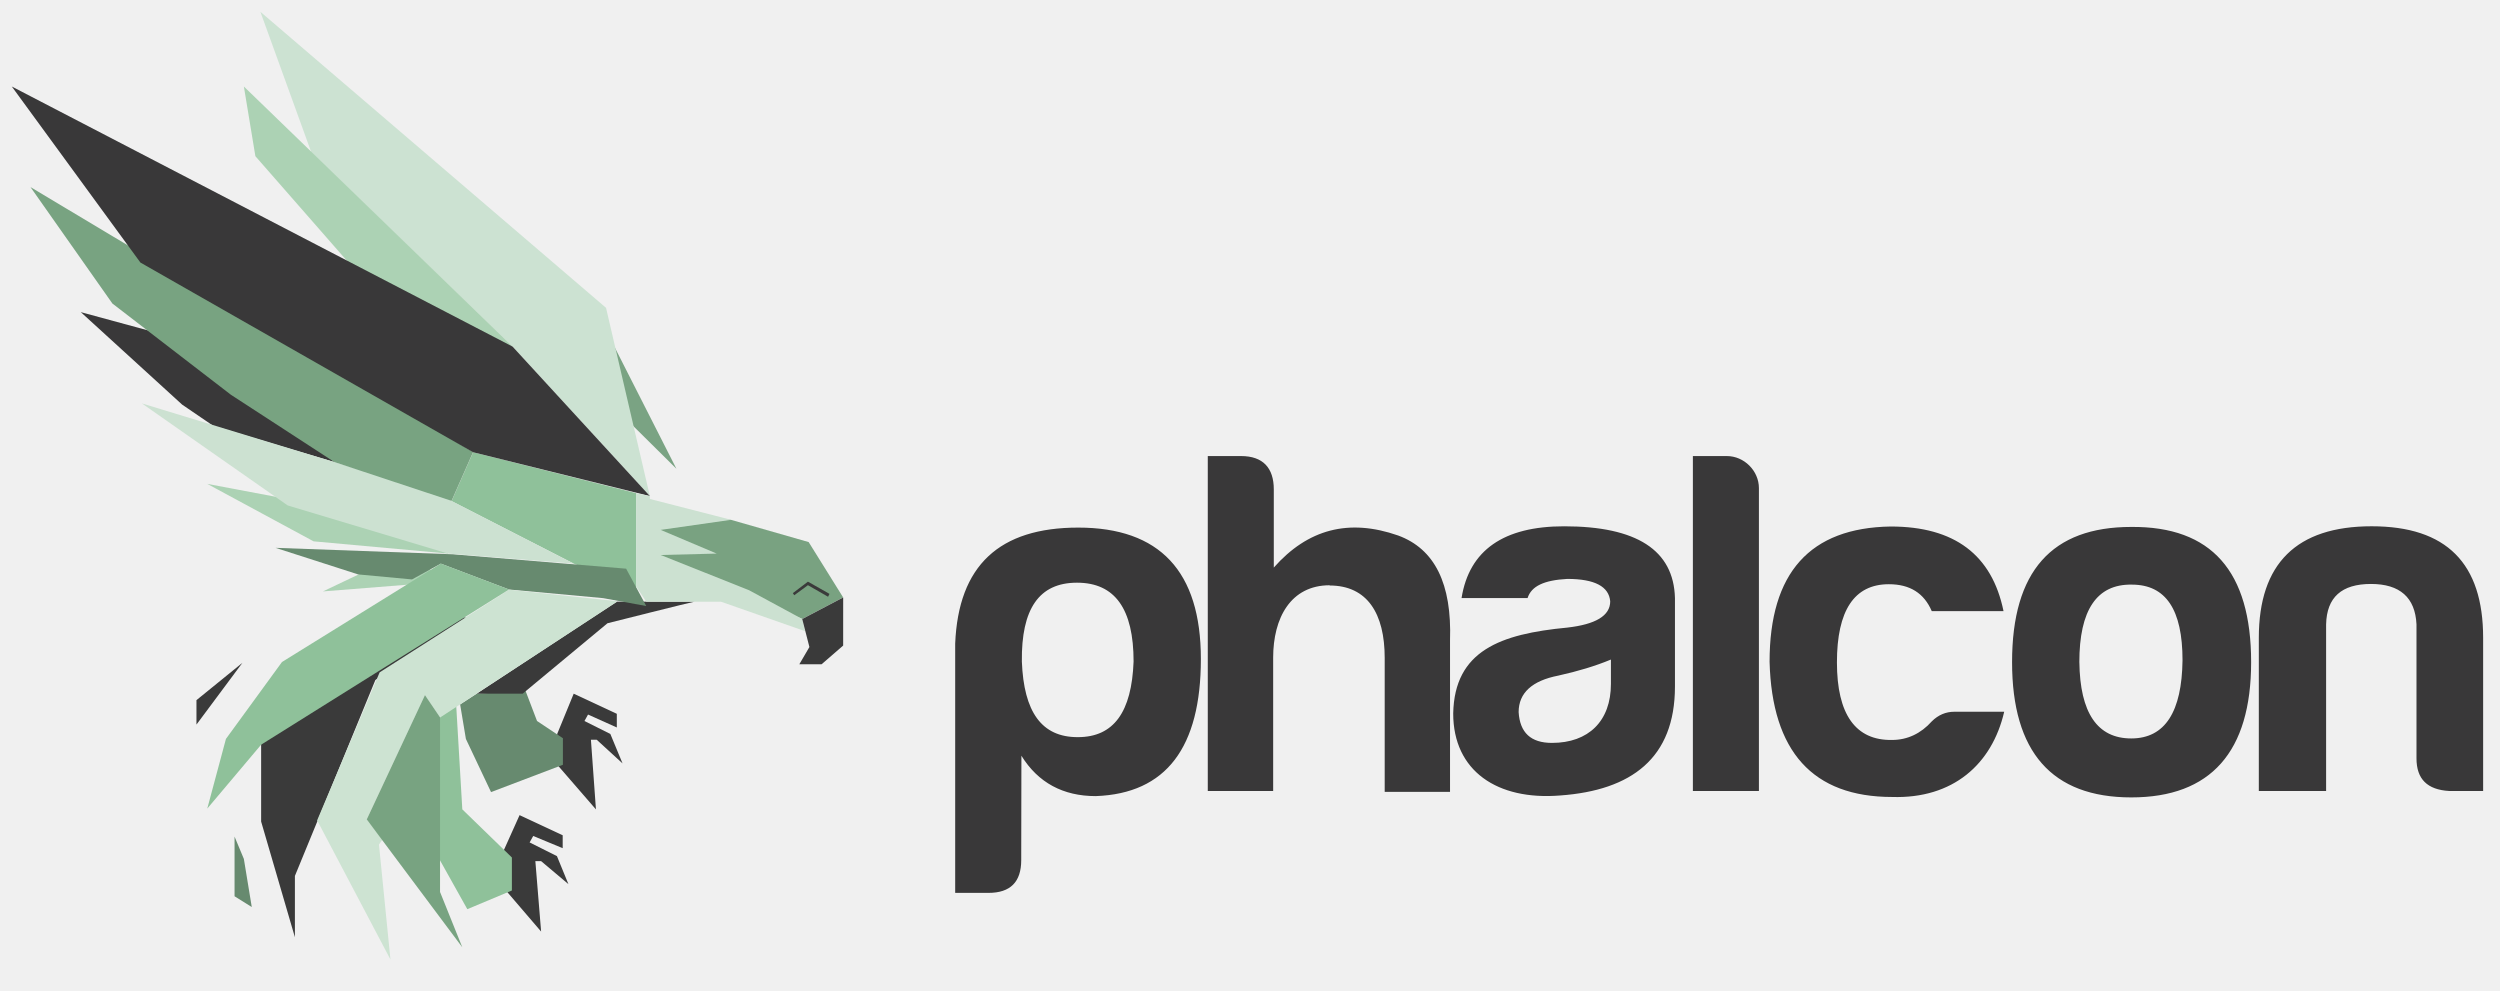
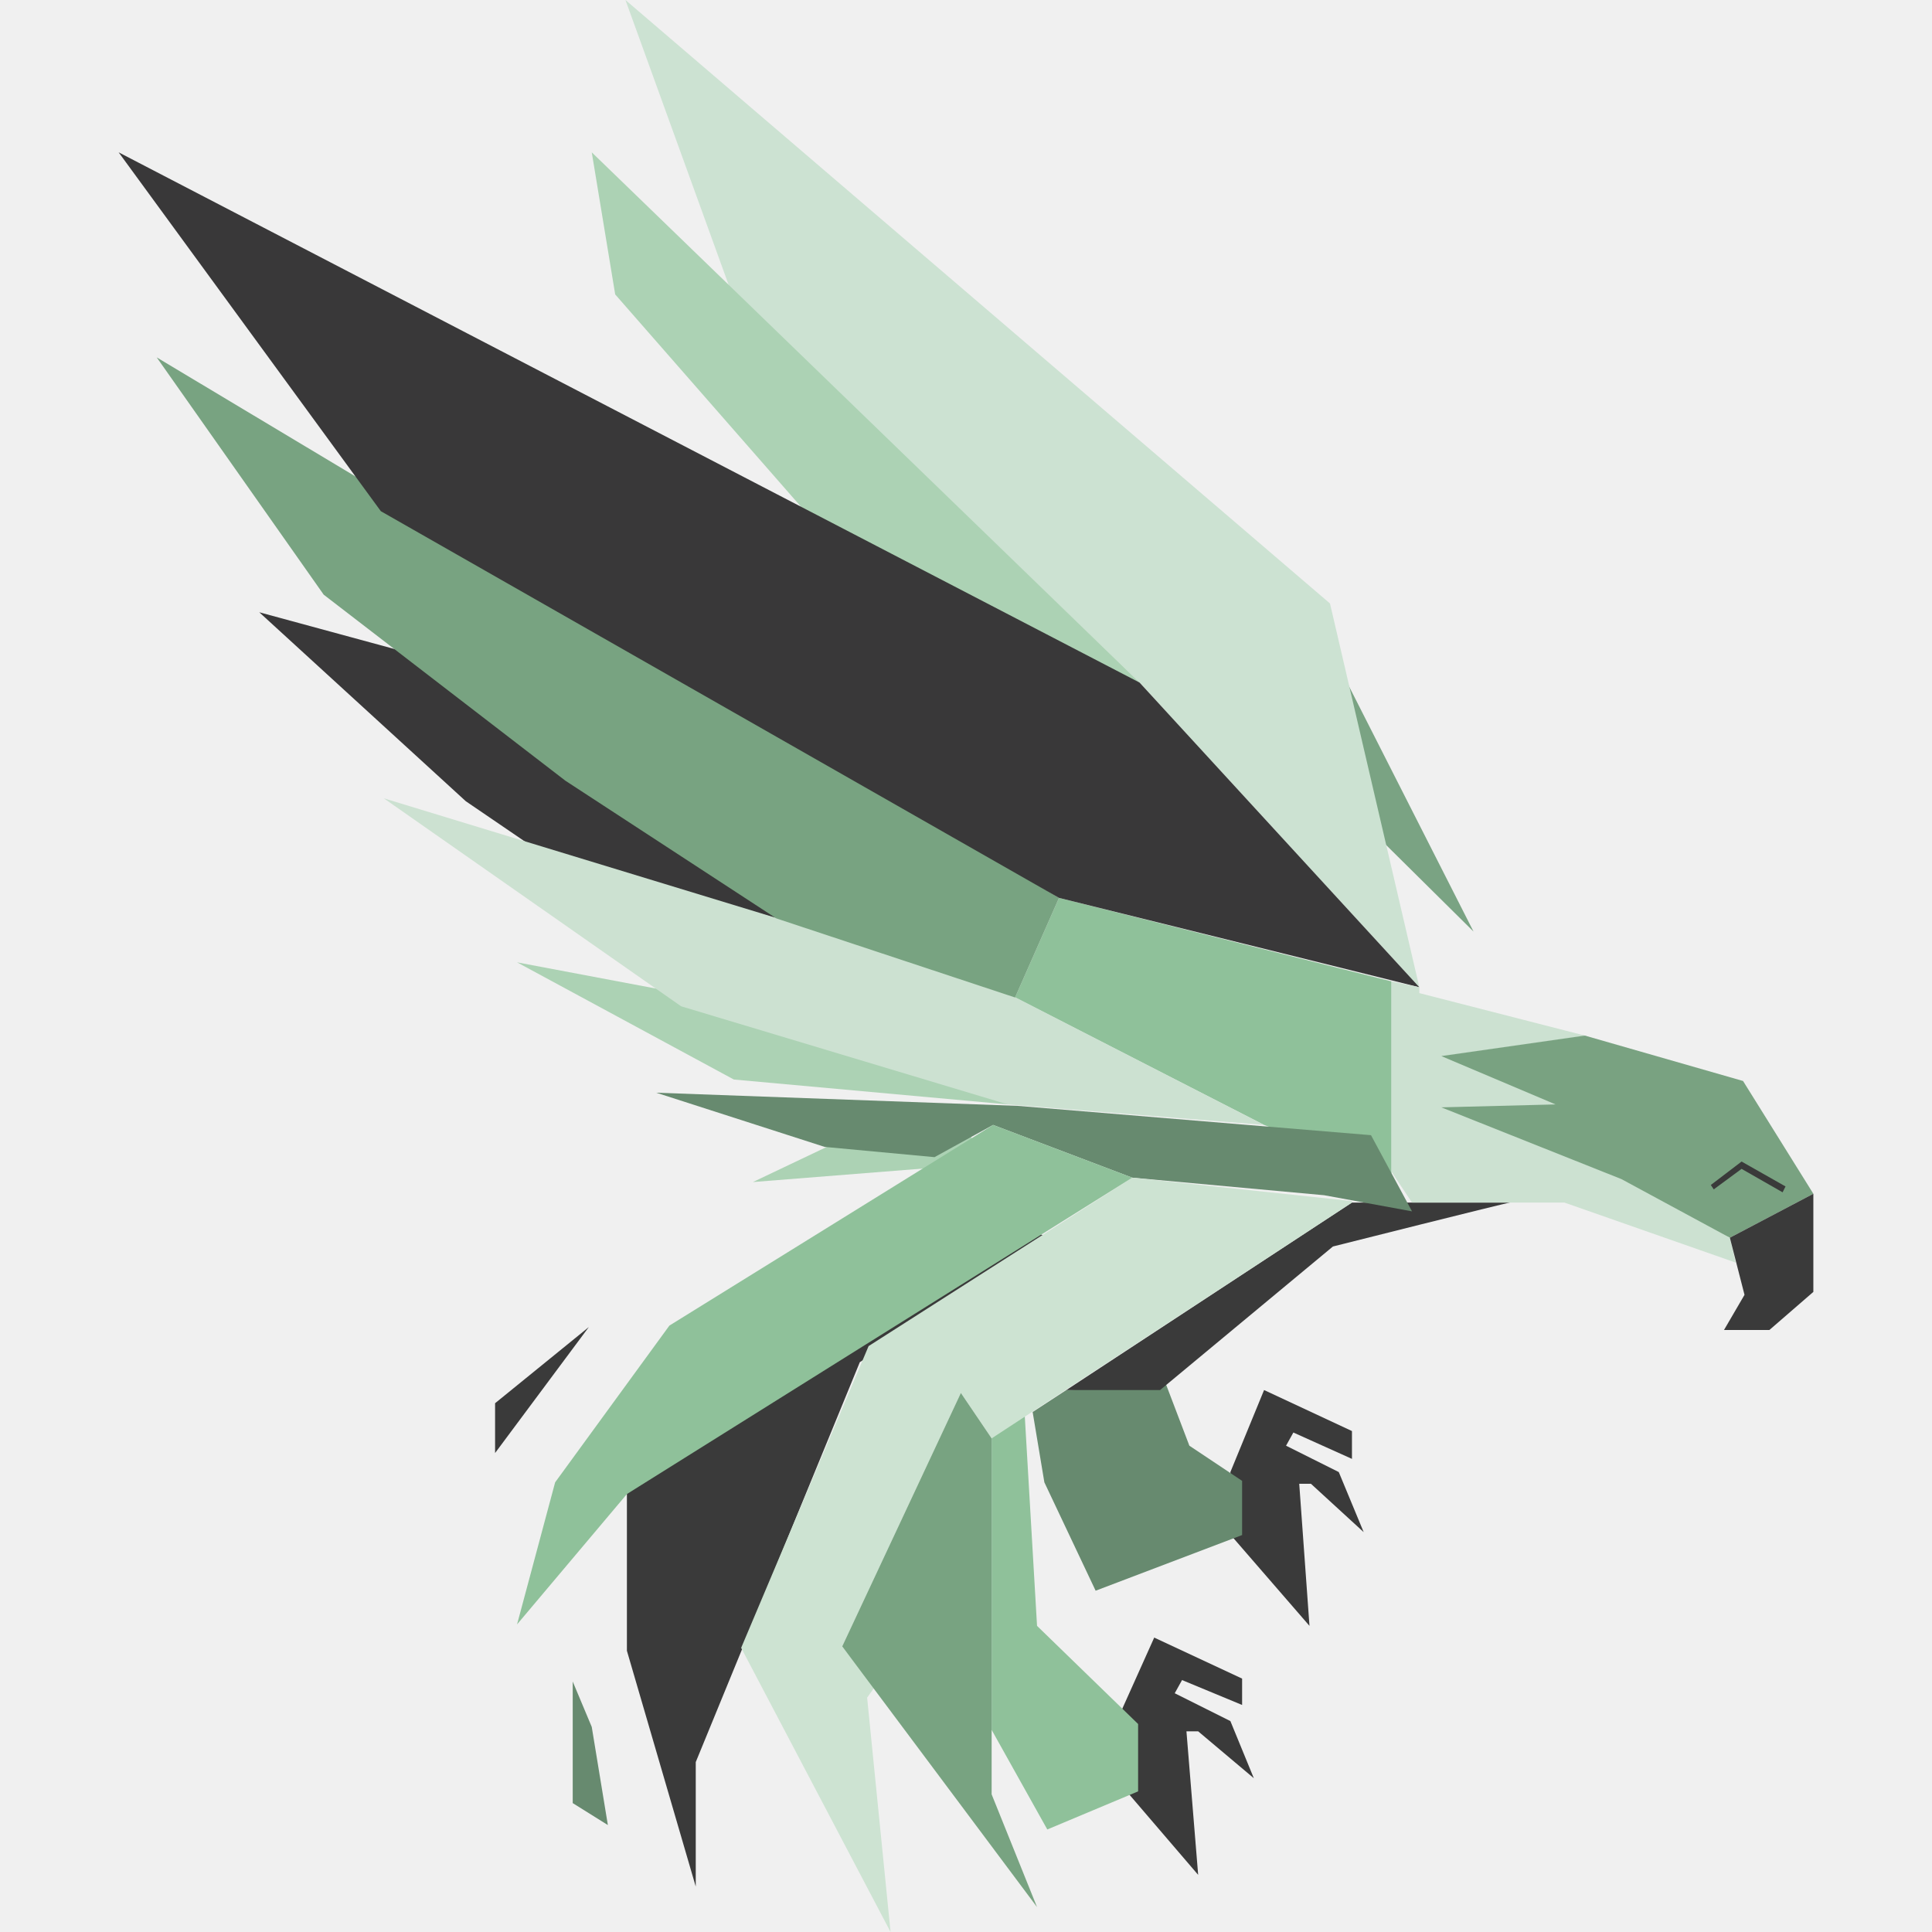
- <svg xmlns="http://www.w3.org/2000/svg" xmlns:xlink="http://www.w3.org/1999/xlink" viewBox="0 0 106 42" fill="#fff" fill-rule="evenodd" stroke="#000" stroke-linecap="round" stroke-linejoin="round">
-   <use xlink:href="#A" x=".5" y=".5" />
-   <symbol id="A" overflow="visible">
-     <g stroke="none" fill-rule="nonzero">
-       <path d="M42.8 35.972c0 .924-.462 1.386-1.386 1.386H40v-10.57c.136-3.315 1.875-4.918 5.217-4.918 3.45 0 5.2 1.848 5.2 5.57 0 3.75-1.467 5.707-4.457 5.815-1.386 0-2.446-.57-3.152-1.712zm2.4-5.217c1.522 0 2.283-1.06 2.364-3.207 0-2.228-.788-3.342-2.4-3.342s-2.364 1.114-2.337 3.342c.082 2.147.842 3.207 2.364 3.207zm10.682-6.44c-1.658 0-2.4 1.386-2.4 3.07v5.652H50.71v-14.2h1.413c.924 0 1.386.5 1.386 1.413v3.315c1.44-1.63 3.18-2.092 5.272-1.36 1.55.57 2.283 2.038 2.2 4.457v6.413h-2.77v-5.68c0-1.875-.734-3.07-2.337-3.07zm8.388.543h-2.8c.326-2.038 1.793-3.043 4.348-3.043 3.07 0 4.647 1.005 4.7 3.043v3.75c0 3.043-1.848 4.402-4.864 4.62-2.663.217-4.538-1.033-4.538-3.478.054-2.663 2-3.37 4.837-3.64 1.196-.136 1.82-.5 1.82-1.114-.054-.625-.652-.95-1.82-.95-.978.054-1.522.3-1.685.815zm3.533 3.64v-1.033c-.652.272-1.413.5-2.228.68-1.114.217-1.685.734-1.685 1.55.054.87.516 1.304 1.413 1.304 1.55 0 2.5-.924 2.5-2.5zm6.275-8.314v12.853h-2.8v-14.2h1.44c.734 0 1.36.625 1.36 1.36zm5.652 13.108c-3.37 0-5.1-1.93-5.2-5.734 0-3.777 1.712-5.68 5.136-5.734 2.7 0 4.293 1.196 4.783 3.587h-3.043c-.326-.76-.924-1.14-1.82-1.14-1.467 0-2.2 1.114-2.2 3.315s.788 3.315 2.337 3.288c.652 0 1.223-.272 1.685-.788.272-.272.598-.408.95-.408h2.12c-.516 2.228-2.174 3.696-4.755 3.614zm15.218-5.716c0 3.804-1.712 5.734-5.082 5.734s-5.054-1.93-5.054-5.734c0-3.86 1.685-5.734 5.054-5.734 3.397-.027 5.082 1.875 5.082 5.734zm-7.283 0c.027 2.147.76 3.234 2.2 3.234s2.147-1.14 2.174-3.315c0-2.147-.707-3.207-2.147-3.207-1.495-.027-2.228 1.087-2.228 3.288zm15.68 5.462c-.924-.054-1.386-.5-1.386-1.386v-5.68c-.054-1.14-.707-1.712-1.93-1.712-1.25 0-1.875.57-1.902 1.712v7.065h-2.853v-6.495c0-3.152 1.603-4.728 4.783-4.728s4.728 1.576 4.728 4.728v6.495z" fill="#393839" />
-       <path d="M15.05 23.692l-1.858.884 3.84-.305.73-.58-.213-.366z" fill="#acd2b4" />
-       <path d="M21.53 34.062l1.828.853v.548l-1.25-.518-.152.274 1.158.58.487 1.188-1.158-.975h-.244l.244 2.986-1.462-1.706-.122-1.737z" fill="#3a3a3a" />
-       <path d="M19.102 33.817l2.102 2.04v1.4l-1.89.792-1.158-2.072v-6.063l.487-.944.183.152z" fill="#8fc19a" />
-       <path d="M23.825 28.912l1.828.853v.58l-1.22-.548-.152.274 1.097.548.518 1.25-1.097-1.005h-.244l.213 2.955-1.584-1.828-.06-1.37z" fill="#3a3a3a" />
-       <path d="M22.27 30.07l1.097.73v1.127l-3.047 1.158-1.066-2.254-.244-1.462.7-.457 2.072-.122z" fill="#678a6f" />
-       <path d="M15.416 28.332l3.9-2.62-3.016-.792-5.728 5.697v3.717l1.432 4.905v-2.6zm13.527-3.32c-.06 0-3.686.914-3.686.914l-3.597 2.986h-1.95l5.94-3.9z" fill="#3a3a3a" />
-       <path d="M33.787 22.484l1.462 2.346-1.737.914-6.46-2.65-.152-1.797 3.595.244z" fill="#79a281" />
-       <path d="M33.756 24.312l-.58.427-.06-.09.64-.487.914.518-.06.122z" fill="#3a3a3a" />
-       <path d="M19.56 18.675l6.916 1.737v3.99l-2.65-1.005-5.18-2.65z" fill="#8fc19a" />
-       <path d="M28.18 19.376l-3.108-3.077.09-2.864z" fill="#7aa383" />
-       <path d="M27.054 20.534l-1.858-7.982L10.54 0l2.163 5.97 8.53 8.226z" fill="#cce2d2" />
-       <path d="M10.328 6.122l5.332 6.093 5.575 1.98L9.84 3.168z" fill="#acd2b4" />
-       <path d="M2.925 12.734l5.94 1.615 4.815 4.743-5.118-1.523-1.34-.914z" fill="#393839" />
-       <path d="M18.615 21.966l-.122 1.005-5.697-.518-4.51-2.437z" fill="#acd2b4" />
-       <path d="M16.97 24.068l-2.285-.213-3.504-1.127 7.525.274 7.342.61.853 1.584-1.828-.335-3.99-.366-2.894-1.097z" fill="#678a6f" />
-       <path d="M5.515 16.604l12.49 3.808 5.82 2.986-5.332-.427-6.794-2.04z" fill="#cce1d1" />
-       <path d="M4.265 12.369l5.027 3.87 4.388 2.853 4.966 1.645.914-2.072L.792 7.432z" fill="#78a381" />
-       <path d="M0 3.168l5.453 7.464 14.106 8.043 7.495 1.858-5.82-6.337z" fill="#393839" />
-       <path d="M26.475 24.372v-3.96l.58.122v.122l3.443.884-2.986.427 2.376 1.005-2.376.06 3.747 1.493 2.254 1.22.122.518-3.565-1.25h-3.168z" fill="#cce1d1" />
-       <path d="M35.25 26.872l-.914.792h-.944l.427-.73-.305-1.188 1.737-.914z" fill="#3a3a3a" />
-       <path d="M15.05 34.242l.67.853-.152.213.487 4.875-3.108-5.9 2.65-6.276 5.484-3.504 4.57.487v.03l-7.495 4.905-.64-.944z" fill="#cde3d2" />
-       <path d="M21.083 24.494l-10.51 6.58-2.285 2.71.792-2.955 2.376-3.26 6.733-4.174z" fill="#8fc19a" />
-       <path d="M18.158 29.917v7.403l.944 2.346-4.052-5.423 2.468-5.27z" fill="#78a381" />
-       <path d="M7.83 29.186v1.036l1.95-2.62z" fill="#3a3a3a" />
-       <path d="M9.84 35.919l.335 2.04-.73-.457v-2.53z" fill="#678a6f" />
-     </g>
-   </symbol>
+ <svg xmlns="http://www.w3.org/2000/svg" width="64" height="64">
+   <g transform="matrix(.485216 0 0 .485216 3.93025 0)">
+     <path d="M57.6 76.6l-8.2 1.2-6.1 2.9 12.6-1 2.4-1.9z" fill="#acd2b4" />
+     <path d="M73.7 128l-4.8-5.6-.4-5.7 2.2-4.9 6 2.8v1.8l-4.1-1.7-.5.9 3.8 1.9 1.6 3.9-3.8-3.2h-.8z" fill="#3a3a3a" />
+     <path d="M69.6 117.7v4.6l-6.2 2.6-3.8-6.8V98.2l1.6-3.1.6.5.9 15.4z" fill="#8fc19a" />
+     <path d="M81.3 111l-5.2-6-.2-4.5 2.3-5.6 6 2.8v1.9l-4-1.8-.5.9 3.6 1.8 1.7 4.1-3.6-3.3h-.8z" fill="#3a3a3a" />
+     <path d="M76.7 101.1v3.7l-10 3.8-3.5-7.4-.8-4.8 2.3-1.5 6.8-.4 1.6 4.2z" fill="#678a6f" />
+     <path d="M53.5 81.8l-18.8 18.7v12.2l4.7 16.1v-8.5L50.6 93l12.8-8.6zm41.5.3c-.2 0-12.1 3-12.1 3l-11.8 9.8h-6.4l19.5-12.8z" fill="#3a3a3a" />
+     <path d="M88.8 75.8l-.5-5.9 11.8.8 10.8 3.1 4.8 7.7-5.7 3z" fill="#79a281" />
+     <path d="M110.8 79.3l3 1.7-.2.4-2.8-1.6-1.9 1.4-.2-.3z" fill="#3a3a3a" />
+     <path d="M61.2 68.1l3-6.8L86.9 67v13.1l-8.7-3.3z" fill="#8fc19a" />
+     <path d="M92.5 63.6L82.3 53.5l.3-9.4z" fill="#7aa383" />
+     <path d="M69.7 46.6l19.1 20.8-6.1-26.2L34.6 0l7.1 19.6z" fill="#cce2d2" />
+     <path d="M51.4 40.1l18.3 6.5-37.4-36.2 1.6 9.7z" fill="#acd2b4" />
+     <path d="M23.7 54.7L9.6 41.8l19.5 5.3 15.8 15.6-16.8-5z" fill="#393839" />
+     <path d="M60.7 75.4L42 73.7l-14.8-8 33.9 6.4z" fill="#acd2b4" />
+     <path d="M55.7 79l-7.5-.7-11.5-3.7 24.7.9 24.1 2 2.8 5.2-6-1.1-13.1-1.2-9.5-3.6z" fill="#678a6f" />
+     <path d="M38.4 68.7L18.1 54.5l41 12.5 19.1 9.8-17.5-1.4z" fill="#cce1d1" />
+     <path d="M61.2 68.1l3-6.8L2.6 24.4 14 40.6l16.5 12.7 14.4 9.4z" fill="#78a381" />
+     <path d="M69.7 46.6L0 10.4l17.9 24.5 46.3 26.4 24.6 6.1z" fill="#393839" />
+     <path d="M110 84.5l.4 1.7-11.7-4.1H88.3L86.9 80V67l1.9.4v.4l11.3 2.9-9.8 1.4 7.8 3.3-7.8.2 12.3 4.9z" fill="#cce1d1" />
+     <path d="M111 88.4l-1-3.9 5.7-3v6.7l-3 2.6h-3.1z" fill="#3a3a3a" />
+     <path d="M59.6 98.2l-2.1-3.1-8.1 17.3 2.2 2.8-.5.7 1.6 16-10.2-19.4 8.7-20.6 18-11.5 15 1.6v.1z" fill="#cde3d2" />
+     <path d="M29.8 101.2l7.8-10.7 22.1-13.7 9.5 3.6L34.7 102l-7.5 8.9z" fill="#8fc19a" />
+     <path d="M57.5 95.1l2.1 3.1v24.3l3.1 7.7-13.3-17.8z" fill="#78a381" />
+     <path d="M25.7 95.8v3.4l6.4-8.6z" fill="#3a3a3a" />
+     <path d="M33.4 124.6l-2.4-1.5v-8.3l1.3 3.1z" fill="#678a6f" />
+   </g>
</svg>
